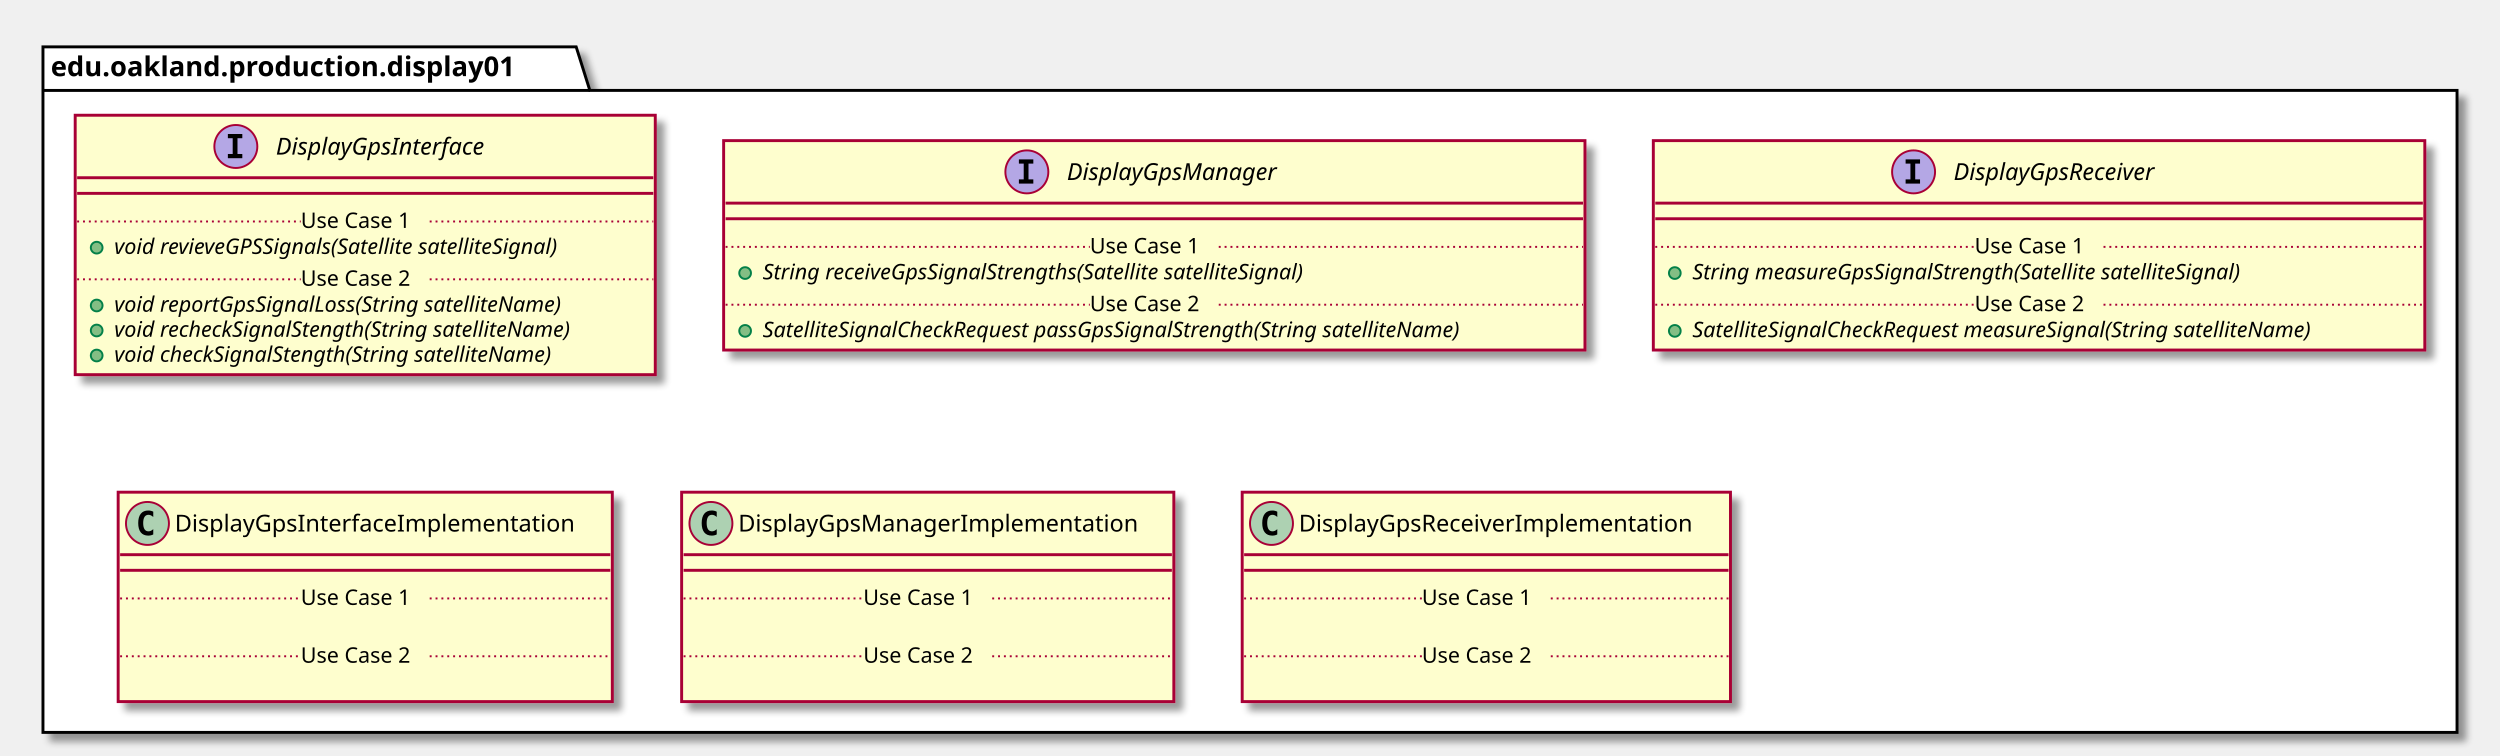
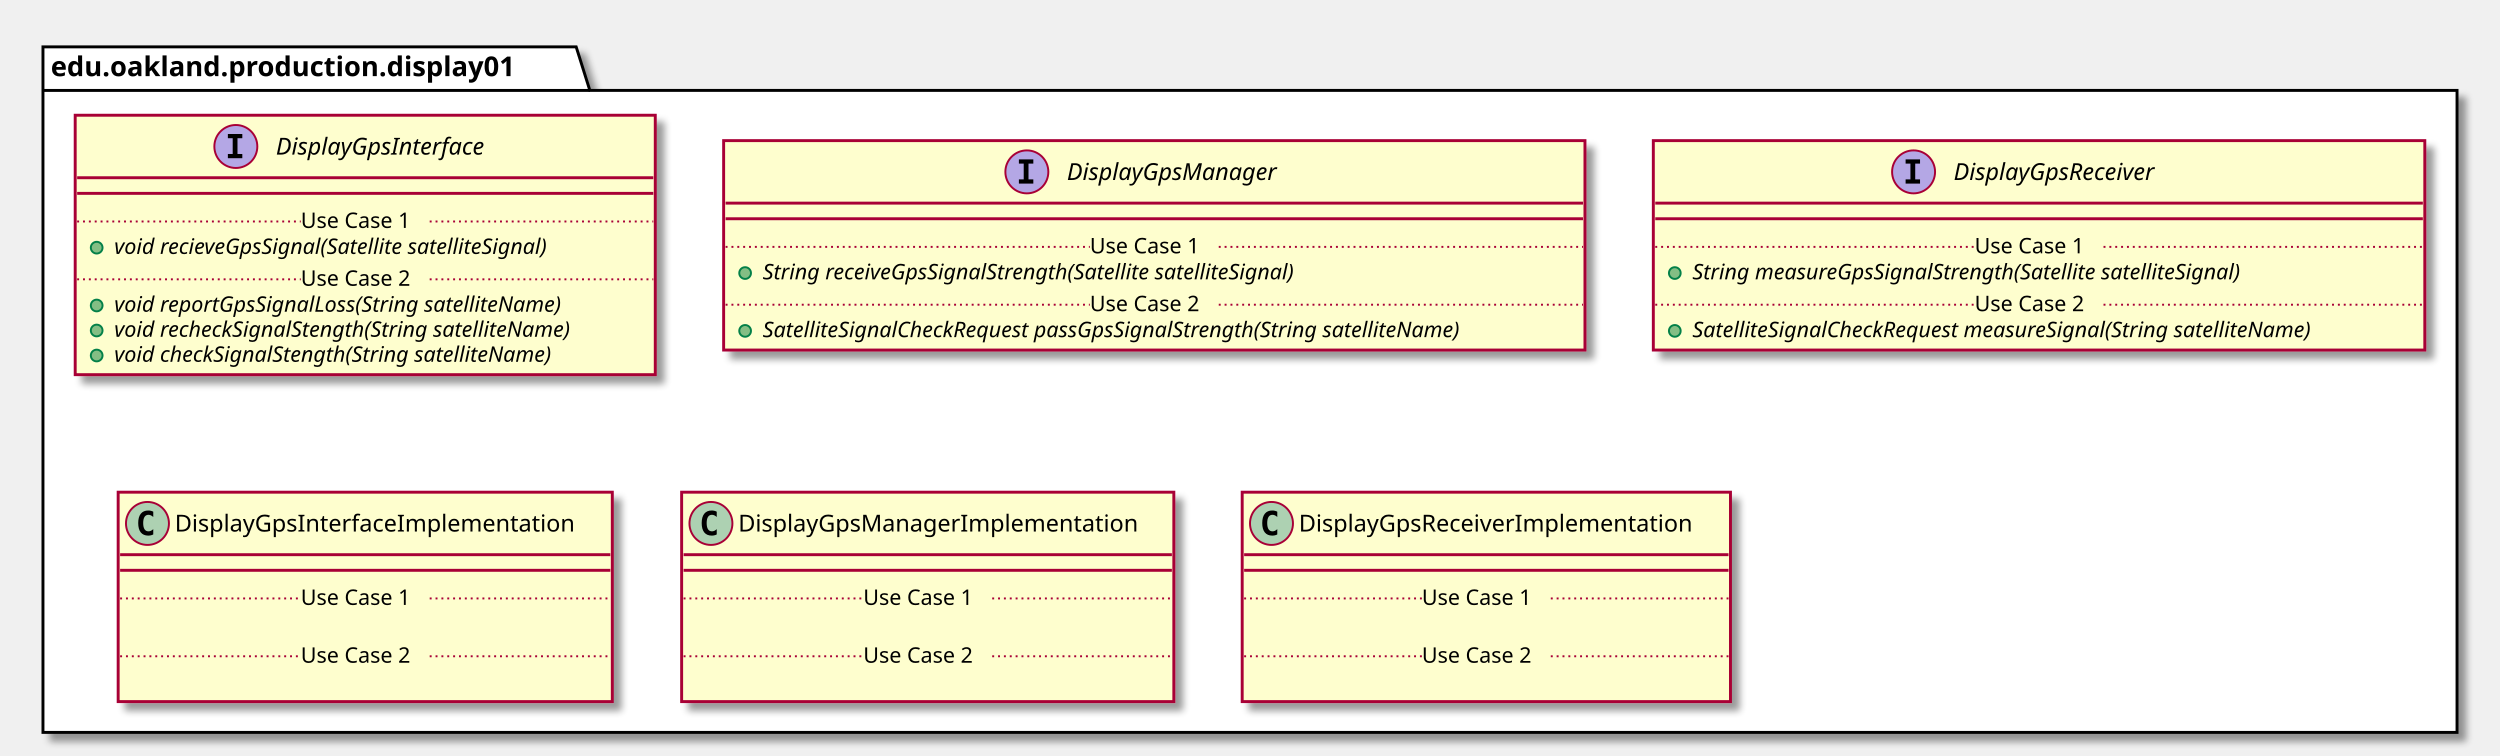
<svg xmlns="http://www.w3.org/2000/svg" contentScriptType="application/ecmascript" contentStyleType="text/css" height="387px" preserveAspectRatio="none" style="width:1280px;height:387px;" version="1.1" viewBox="0 0 1280 387" width="1280px" zoomAndPan="magnify">
  <defs>
-     <filter height="300%" id="fsk2bxmwv41zk" width="300%" x="-1" y="-1">
+     <filter height="300%" id="fp4eal6gp9wn3" width="300%" x="-1" y="-1">
      <feGaussianBlur result="blurOut" stdDeviation="2.0" />
      <feColorMatrix in="blurOut" result="blurOut2" type="matrix" values="0 0 0 0 0 0 0 0 0 0 0 0 0 0 0 0 0 0 .4 0" />
      <feOffset dx="4.0" dy="4.0" in="blurOut2" result="blurOut3" />
      <feBlend in="SourceGraphic" in2="blurOut3" mode="normal" />
    </filter>
  </defs>
  <g>
-     <polygon fill="#FFFFFF" filter="url(#fsk2bxmwv41zk)" points="22,24,295,24,302,46.297,1258,46.297,1258,375,22,375,22,24" style="stroke: #000000; stroke-width: 1.5;" />
+     <polygon fill="#FFFFFF" filter="url(#fp4eal6gp9wn3)" points="22,24,295,24,302,46.297,1258,46.297,1258,375,22,375,22,24" style="stroke: #000000; stroke-width: 1.5;" />
    <line style="stroke: #000000; stroke-width: 1.5;" x1="22" x2="302" y1="46.297" y2="46.297" />
    <text fill="#000000" font-family="sans-serif" font-size="14" font-weight="bold" lengthAdjust="spacingAndGlyphs" textLength="267" x="26" y="38.995">edu.oakland.production.display01</text>
-     <rect fill="#FEFECE" filter="url(#fsk2bxmwv41zk)" height="132.828" id="DisplayGpsInterface" style="stroke: #A80036; stroke-width: 1.5;" width="297" x="38.5" y="59" />
+     <rect fill="#FEFECE" filter="url(#fp4eal6gp9wn3)" height="132.828" id="DisplayGpsInterface" style="stroke: #A80036; stroke-width: 1.5;" width="297" x="38.5" y="59" />
    <ellipse cx="120.75" cy="75" fill="#B4A7E5" rx="11" ry="11" style="stroke: #A80036; stroke-width: 1.0;" />
    <path d="M116.672,70.766 L116.672,68.609 L124.062,68.609 L124.062,70.766 L121.594,70.766 L121.594,78.844 L124.062,78.844 L124.062,81 L116.672,81 L116.672,78.844 L119.141,78.844 L119.141,70.766 L116.672,70.766 Z " />
    <text fill="#000000" font-family="sans-serif" font-size="12" font-style="italic" lengthAdjust="spacingAndGlyphs" textLength="124" x="141.25" y="79.154">DisplayGpsInterface</text>
    <line style="stroke: #A80036; stroke-width: 1.5;" x1="39.5" x2="334.5" y1="91" y2="91" />
    <line style="stroke: #A80036; stroke-width: 1.5;" x1="39.5" x2="334.5" y1="99" y2="99" />
    <ellipse cx="49.5" cy="126.805" fill="#84BE84" rx="3" ry="3" style="stroke: #038048; stroke-width: 1.0;" />
-     <text fill="#000000" font-family="sans-serif" font-size="11" font-style="italic" lengthAdjust="spacingAndGlyphs" textLength="269" x="58.5" y="130.015">void revieveGPSSignals(Satellite satelliteSignal)</text>
+     <text fill="#000000" font-family="sans-serif" font-size="11" font-style="italic" lengthAdjust="spacingAndGlyphs" textLength="261" x="58.5" y="130.015">void recieveGpsSignal(Satellite satelliteSignal)</text>
    <line style="stroke: #A80036; stroke-width: 1.0; stroke-dasharray: 1.0,2.0;" x1="39.5" x2="154" y1="113.402" y2="113.402" />
    <text fill="#000000" font-family="sans-serif" font-size="11" lengthAdjust="spacingAndGlyphs" textLength="66" x="154" y="116.71">Use Case 1</text>
    <line style="stroke: #A80036; stroke-width: 1.0; stroke-dasharray: 1.0,2.0;" x1="220" x2="334.5" y1="113.402" y2="113.402" />
    <ellipse cx="49.5" cy="156.414" fill="#84BE84" rx="3" ry="3" style="stroke: #038048; stroke-width: 1.0;" />
    <text fill="#000000" font-family="sans-serif" font-size="11" font-style="italic" lengthAdjust="spacingAndGlyphs" textLength="266" x="58.5" y="159.625">void reportGpsSignalLoss(String satelliteName)</text>
    <ellipse cx="49.5" cy="169.219" fill="#84BE84" rx="3" ry="3" style="stroke: #038048; stroke-width: 1.0;" />
    <text fill="#000000" font-family="sans-serif" font-size="11" font-style="italic" lengthAdjust="spacingAndGlyphs" textLength="271" x="58.5" y="172.429">void recheckSignalStength(String satelliteName)</text>
    <ellipse cx="49.5" cy="182.023" fill="#84BE84" rx="3" ry="3" style="stroke: #038048; stroke-width: 1.0;" />
    <text fill="#000000" font-family="sans-serif" font-size="11" font-style="italic" lengthAdjust="spacingAndGlyphs" textLength="259" x="58.5" y="185.234">void checkSignalStength(String satelliteName)</text>
    <line style="stroke: #A80036; stroke-width: 1.0; stroke-dasharray: 1.0,2.0;" x1="39.5" x2="154" y1="143.012" y2="143.012" />
    <text fill="#000000" font-family="sans-serif" font-size="11" lengthAdjust="spacingAndGlyphs" textLength="66" x="154" y="146.32">Use Case 2</text>
    <line style="stroke: #A80036; stroke-width: 1.0; stroke-dasharray: 1.0,2.0;" x1="220" x2="334.5" y1="143.012" y2="143.012" />
-     <rect fill="#FEFECE" filter="url(#fsk2bxmwv41zk)" height="107.219" id="DisplayGpsManager" style="stroke: #A80036; stroke-width: 1.5;" width="441" x="370.5" y="72" />
+     <rect fill="#FEFECE" filter="url(#fp4eal6gp9wn3)" height="107.219" id="DisplayGpsManager" style="stroke: #A80036; stroke-width: 1.5;" width="441" x="370.5" y="72" />
    <ellipse cx="525.75" cy="88" fill="#B4A7E5" rx="11" ry="11" style="stroke: #A80036; stroke-width: 1.0;" />
    <path d="M521.672,83.766 L521.672,81.609 L529.062,81.609 L529.062,83.766 L526.594,83.766 L526.594,91.844 L529.062,91.844 L529.062,94 L521.672,94 L521.672,91.844 L524.141,91.844 L524.141,83.766 L521.672,83.766 Z " />
    <text fill="#000000" font-family="sans-serif" font-size="12" font-style="italic" lengthAdjust="spacingAndGlyphs" textLength="122" x="546.25" y="92.154">DisplayGpsManager</text>
    <line style="stroke: #A80036; stroke-width: 1.5;" x1="371.5" x2="810.5" y1="104" y2="104" />
    <line style="stroke: #A80036; stroke-width: 1.5;" x1="371.5" x2="810.5" y1="112" y2="112" />
    <ellipse cx="381.5" cy="139.805" fill="#84BE84" rx="3" ry="3" style="stroke: #038048; stroke-width: 1.0;" />
-     <text fill="#000000" font-family="sans-serif" font-size="11" font-style="italic" lengthAdjust="spacingAndGlyphs" textLength="324" x="390.5" y="143.015">String receiveGpsSignalStrengths(Satellite satelliteSignal)</text>
+     <text fill="#000000" font-family="sans-serif" font-size="11" font-style="italic" lengthAdjust="spacingAndGlyphs" textLength="318" x="390.5" y="143.015">String receiveGpsSignalStrength(Satellite satelliteSignal)</text>
    <line style="stroke: #A80036; stroke-width: 1.0; stroke-dasharray: 1.0,2.0;" x1="371.5" x2="558" y1="126.402" y2="126.402" />
    <text fill="#000000" font-family="sans-serif" font-size="11" lengthAdjust="spacingAndGlyphs" textLength="66" x="558" y="129.71">Use Case 1</text>
    <line style="stroke: #A80036; stroke-width: 1.0; stroke-dasharray: 1.0,2.0;" x1="624" x2="810.5" y1="126.402" y2="126.402" />
    <ellipse cx="381.5" cy="169.414" fill="#84BE84" rx="3" ry="3" style="stroke: #038048; stroke-width: 1.0;" />
    <text fill="#000000" font-family="sans-serif" font-size="11" font-style="italic" lengthAdjust="spacingAndGlyphs" textLength="415" x="390.5" y="172.625">SatelliteSignalCheckRequest passGpsSignalStrength(String satelliteName)</text>
    <line style="stroke: #A80036; stroke-width: 1.0; stroke-dasharray: 1.0,2.0;" x1="371.5" x2="558" y1="156.012" y2="156.012" />
    <text fill="#000000" font-family="sans-serif" font-size="11" lengthAdjust="spacingAndGlyphs" textLength="66" x="558" y="159.32">Use Case 2</text>
    <line style="stroke: #A80036; stroke-width: 1.0; stroke-dasharray: 1.0,2.0;" x1="624" x2="810.5" y1="156.012" y2="156.012" />
-     <rect fill="#FEFECE" filter="url(#fsk2bxmwv41zk)" height="107.219" id="DisplayGpsReceiver" style="stroke: #A80036; stroke-width: 1.5;" width="395" x="846.5" y="72" />
+     <rect fill="#FEFECE" filter="url(#fp4eal6gp9wn3)" height="107.219" id="DisplayGpsReceiver" style="stroke: #A80036; stroke-width: 1.5;" width="395" x="846.5" y="72" />
    <ellipse cx="979.75" cy="88" fill="#B4A7E5" rx="11" ry="11" style="stroke: #A80036; stroke-width: 1.0;" />
    <path d="M975.672,83.766 L975.672,81.609 L983.062,81.609 L983.062,83.766 L980.594,83.766 L980.594,91.844 L983.062,91.844 L983.062,94 L975.672,94 L975.672,91.844 L978.141,91.844 L978.141,83.766 L975.672,83.766 Z " />
    <text fill="#000000" font-family="sans-serif" font-size="12" font-style="italic" lengthAdjust="spacingAndGlyphs" textLength="120" x="1000.25" y="92.154">DisplayGpsReceiver</text>
    <line style="stroke: #A80036; stroke-width: 1.5;" x1="847.5" x2="1240.5" y1="104" y2="104" />
    <line style="stroke: #A80036; stroke-width: 1.5;" x1="847.5" x2="1240.5" y1="112" y2="112" />
    <ellipse cx="857.5" cy="139.805" fill="#84BE84" rx="3" ry="3" style="stroke: #038048; stroke-width: 1.0;" />
    <text fill="#000000" font-family="sans-serif" font-size="11" font-style="italic" lengthAdjust="spacingAndGlyphs" textLength="326" x="866.5" y="143.015">String measureGpsSignalStrength(Satellite satelliteSignal)</text>
    <line style="stroke: #A80036; stroke-width: 1.0; stroke-dasharray: 1.0,2.0;" x1="847.5" x2="1011" y1="126.402" y2="126.402" />
    <text fill="#000000" font-family="sans-serif" font-size="11" lengthAdjust="spacingAndGlyphs" textLength="66" x="1011" y="129.71">Use Case 1</text>
    <line style="stroke: #A80036; stroke-width: 1.0; stroke-dasharray: 1.0,2.0;" x1="1077" x2="1240.5" y1="126.402" y2="126.402" />
    <ellipse cx="857.5" cy="169.414" fill="#84BE84" rx="3" ry="3" style="stroke: #038048; stroke-width: 1.0;" />
    <text fill="#000000" font-family="sans-serif" font-size="11" font-style="italic" lengthAdjust="spacingAndGlyphs" textLength="369" x="866.5" y="172.625">SatelliteSignalCheckRequest measureSignal(String satelliteName)</text>
    <line style="stroke: #A80036; stroke-width: 1.0; stroke-dasharray: 1.0,2.0;" x1="847.5" x2="1011" y1="156.012" y2="156.012" />
    <text fill="#000000" font-family="sans-serif" font-size="11" lengthAdjust="spacingAndGlyphs" textLength="66" x="1011" y="159.32">Use Case 2</text>
    <line style="stroke: #A80036; stroke-width: 1.0; stroke-dasharray: 1.0,2.0;" x1="1077" x2="1240.5" y1="156.012" y2="156.012" />
-     <rect fill="#FEFECE" filter="url(#fsk2bxmwv41zk)" height="107.219" id="DisplayGpsInterfaceImplementation" style="stroke: #A80036; stroke-width: 1.5;" width="253" x="60.5" y="252" />
+     <rect fill="#FEFECE" filter="url(#fp4eal6gp9wn3)" height="107.219" id="DisplayGpsInterfaceImplementation" style="stroke: #A80036; stroke-width: 1.5;" width="253" x="60.5" y="252" />
    <ellipse cx="75.5" cy="268" fill="#ADD1B2" rx="11" ry="11" style="stroke: #A80036; stroke-width: 1.0;" />
    <path d="M78.469,273.641 Q77.891,273.938 77.25,274.078 Q76.609,274.234 75.906,274.234 Q73.406,274.234 72.078,272.594 Q70.766,270.938 70.766,267.812 Q70.766,264.688 72.078,263.031 Q73.406,261.375 75.906,261.375 Q76.609,261.375 77.25,261.531 Q77.906,261.688 78.469,261.984 L78.469,264.703 Q77.844,264.125 77.25,263.859 Q76.656,263.578 76.031,263.578 Q74.688,263.578 74,264.656 Q73.312,265.719 73.312,267.812 Q73.312,269.906 74,270.984 Q74.688,272.047 76.031,272.047 Q76.656,272.047 77.25,271.781 Q77.844,271.5 78.469,270.922 L78.469,273.641 Z " />
    <text fill="#000000" font-family="sans-serif" font-size="12" lengthAdjust="spacingAndGlyphs" textLength="221" x="89.5" y="272.154">DisplayGpsInterfaceImplementation</text>
    <line style="stroke: #A80036; stroke-width: 1.5;" x1="61.5" x2="312.5" y1="284" y2="284" />
    <line style="stroke: #A80036; stroke-width: 1.5;" x1="61.5" x2="312.5" y1="292" y2="292" />
    <text fill="#000000" font-family="sans-serif" font-size="11" lengthAdjust="spacingAndGlyphs" textLength="0" x="70.5" y="323.015" />
    <line style="stroke: #A80036; stroke-width: 1.0; stroke-dasharray: 1.0,2.0;" x1="61.5" x2="154" y1="306.402" y2="306.402" />
    <text fill="#000000" font-family="sans-serif" font-size="11" lengthAdjust="spacingAndGlyphs" textLength="66" x="154" y="309.71">Use Case 1</text>
    <line style="stroke: #A80036; stroke-width: 1.0; stroke-dasharray: 1.0,2.0;" x1="220" x2="312.5" y1="306.402" y2="306.402" />
    <text fill="#000000" font-family="sans-serif" font-size="11" lengthAdjust="spacingAndGlyphs" textLength="0" x="70.5" y="352.625" />
    <line style="stroke: #A80036; stroke-width: 1.0; stroke-dasharray: 1.0,2.0;" x1="61.5" x2="154" y1="336.012" y2="336.012" />
    <text fill="#000000" font-family="sans-serif" font-size="11" lengthAdjust="spacingAndGlyphs" textLength="66" x="154" y="339.32">Use Case 2</text>
    <line style="stroke: #A80036; stroke-width: 1.0; stroke-dasharray: 1.0,2.0;" x1="220" x2="312.5" y1="336.012" y2="336.012" />
-     <rect fill="#FEFECE" filter="url(#fsk2bxmwv41zk)" height="107.219" id="DisplayGpsManagerImplementation" style="stroke: #A80036; stroke-width: 1.5;" width="252" x="349" y="252" />
+     <rect fill="#FEFECE" filter="url(#fp4eal6gp9wn3)" height="107.219" id="DisplayGpsManagerImplementation" style="stroke: #A80036; stroke-width: 1.5;" width="252" x="349" y="252" />
    <ellipse cx="364" cy="268" fill="#ADD1B2" rx="11" ry="11" style="stroke: #A80036; stroke-width: 1.0;" />
    <path d="M366.969,273.641 Q366.391,273.938 365.75,274.078 Q365.109,274.234 364.406,274.234 Q361.906,274.234 360.578,272.594 Q359.266,270.938 359.266,267.812 Q359.266,264.688 360.578,263.031 Q361.906,261.375 364.406,261.375 Q365.109,261.375 365.75,261.531 Q366.406,261.688 366.969,261.984 L366.969,264.703 Q366.344,264.125 365.75,263.859 Q365.156,263.578 364.531,263.578 Q363.188,263.578 362.5,264.656 Q361.812,265.719 361.812,267.812 Q361.812,269.906 362.5,270.984 Q363.188,272.047 364.531,272.047 Q365.156,272.047 365.75,271.781 Q366.344,271.5 366.969,270.922 L366.969,273.641 Z " />
    <text fill="#000000" font-family="sans-serif" font-size="12" lengthAdjust="spacingAndGlyphs" textLength="220" x="378" y="272.154">DisplayGpsManagerImplementation</text>
    <line style="stroke: #A80036; stroke-width: 1.5;" x1="350" x2="600" y1="284" y2="284" />
    <line style="stroke: #A80036; stroke-width: 1.5;" x1="350" x2="600" y1="292" y2="292" />
    <text fill="#000000" font-family="sans-serif" font-size="11" lengthAdjust="spacingAndGlyphs" textLength="0" x="359" y="323.015" />
    <line style="stroke: #A80036; stroke-width: 1.0; stroke-dasharray: 1.0,2.0;" x1="350" x2="442" y1="306.402" y2="306.402" />
    <text fill="#000000" font-family="sans-serif" font-size="11" lengthAdjust="spacingAndGlyphs" textLength="66" x="442" y="309.71">Use Case 1</text>
    <line style="stroke: #A80036; stroke-width: 1.0; stroke-dasharray: 1.0,2.0;" x1="508" x2="600" y1="306.402" y2="306.402" />
    <text fill="#000000" font-family="sans-serif" font-size="11" lengthAdjust="spacingAndGlyphs" textLength="0" x="359" y="352.625" />
    <line style="stroke: #A80036; stroke-width: 1.0; stroke-dasharray: 1.0,2.0;" x1="350" x2="442" y1="336.012" y2="336.012" />
    <text fill="#000000" font-family="sans-serif" font-size="11" lengthAdjust="spacingAndGlyphs" textLength="66" x="442" y="339.32">Use Case 2</text>
    <line style="stroke: #A80036; stroke-width: 1.0; stroke-dasharray: 1.0,2.0;" x1="508" x2="600" y1="336.012" y2="336.012" />
-     <rect fill="#FEFECE" filter="url(#fsk2bxmwv41zk)" height="107.219" id="DisplayGpsReceiverImplementation" style="stroke: #A80036; stroke-width: 1.5;" width="250" x="636" y="252" />
+     <rect fill="#FEFECE" filter="url(#fp4eal6gp9wn3)" height="107.219" id="DisplayGpsReceiverImplementation" style="stroke: #A80036; stroke-width: 1.5;" width="250" x="636" y="252" />
    <ellipse cx="651" cy="268" fill="#ADD1B2" rx="11" ry="11" style="stroke: #A80036; stroke-width: 1.0;" />
    <path d="M653.969,273.641 Q653.391,273.938 652.75,274.078 Q652.109,274.234 651.406,274.234 Q648.906,274.234 647.578,272.594 Q646.266,270.938 646.266,267.812 Q646.266,264.688 647.578,263.031 Q648.906,261.375 651.406,261.375 Q652.109,261.375 652.75,261.531 Q653.406,261.688 653.969,261.984 L653.969,264.703 Q653.344,264.125 652.75,263.859 Q652.156,263.578 651.531,263.578 Q650.188,263.578 649.5,264.656 Q648.812,265.719 648.812,267.812 Q648.812,269.906 649.5,270.984 Q650.188,272.047 651.531,272.047 Q652.156,272.047 652.75,271.781 Q653.344,271.5 653.969,270.922 L653.969,273.641 Z " />
    <text fill="#000000" font-family="sans-serif" font-size="12" lengthAdjust="spacingAndGlyphs" textLength="218" x="665" y="272.154">DisplayGpsReceiverImplementation</text>
    <line style="stroke: #A80036; stroke-width: 1.5;" x1="637" x2="885" y1="284" y2="284" />
    <line style="stroke: #A80036; stroke-width: 1.5;" x1="637" x2="885" y1="292" y2="292" />
    <text fill="#000000" font-family="sans-serif" font-size="11" lengthAdjust="spacingAndGlyphs" textLength="0" x="646" y="323.015" />
    <line style="stroke: #A80036; stroke-width: 1.0; stroke-dasharray: 1.0,2.0;" x1="637" x2="728" y1="306.402" y2="306.402" />
    <text fill="#000000" font-family="sans-serif" font-size="11" lengthAdjust="spacingAndGlyphs" textLength="66" x="728" y="309.71">Use Case 1</text>
    <line style="stroke: #A80036; stroke-width: 1.0; stroke-dasharray: 1.0,2.0;" x1="794" x2="885" y1="306.402" y2="306.402" />
    <text fill="#000000" font-family="sans-serif" font-size="11" lengthAdjust="spacingAndGlyphs" textLength="0" x="646" y="352.625" />
    <line style="stroke: #A80036; stroke-width: 1.0; stroke-dasharray: 1.0,2.0;" x1="637" x2="728" y1="336.012" y2="336.012" />
    <text fill="#000000" font-family="sans-serif" font-size="11" lengthAdjust="spacingAndGlyphs" textLength="66" x="728" y="339.32">Use Case 2</text>
    <line style="stroke: #A80036; stroke-width: 1.0; stroke-dasharray: 1.0,2.0;" x1="794" x2="885" y1="336.012" y2="336.012" />
  </g>
</svg>
